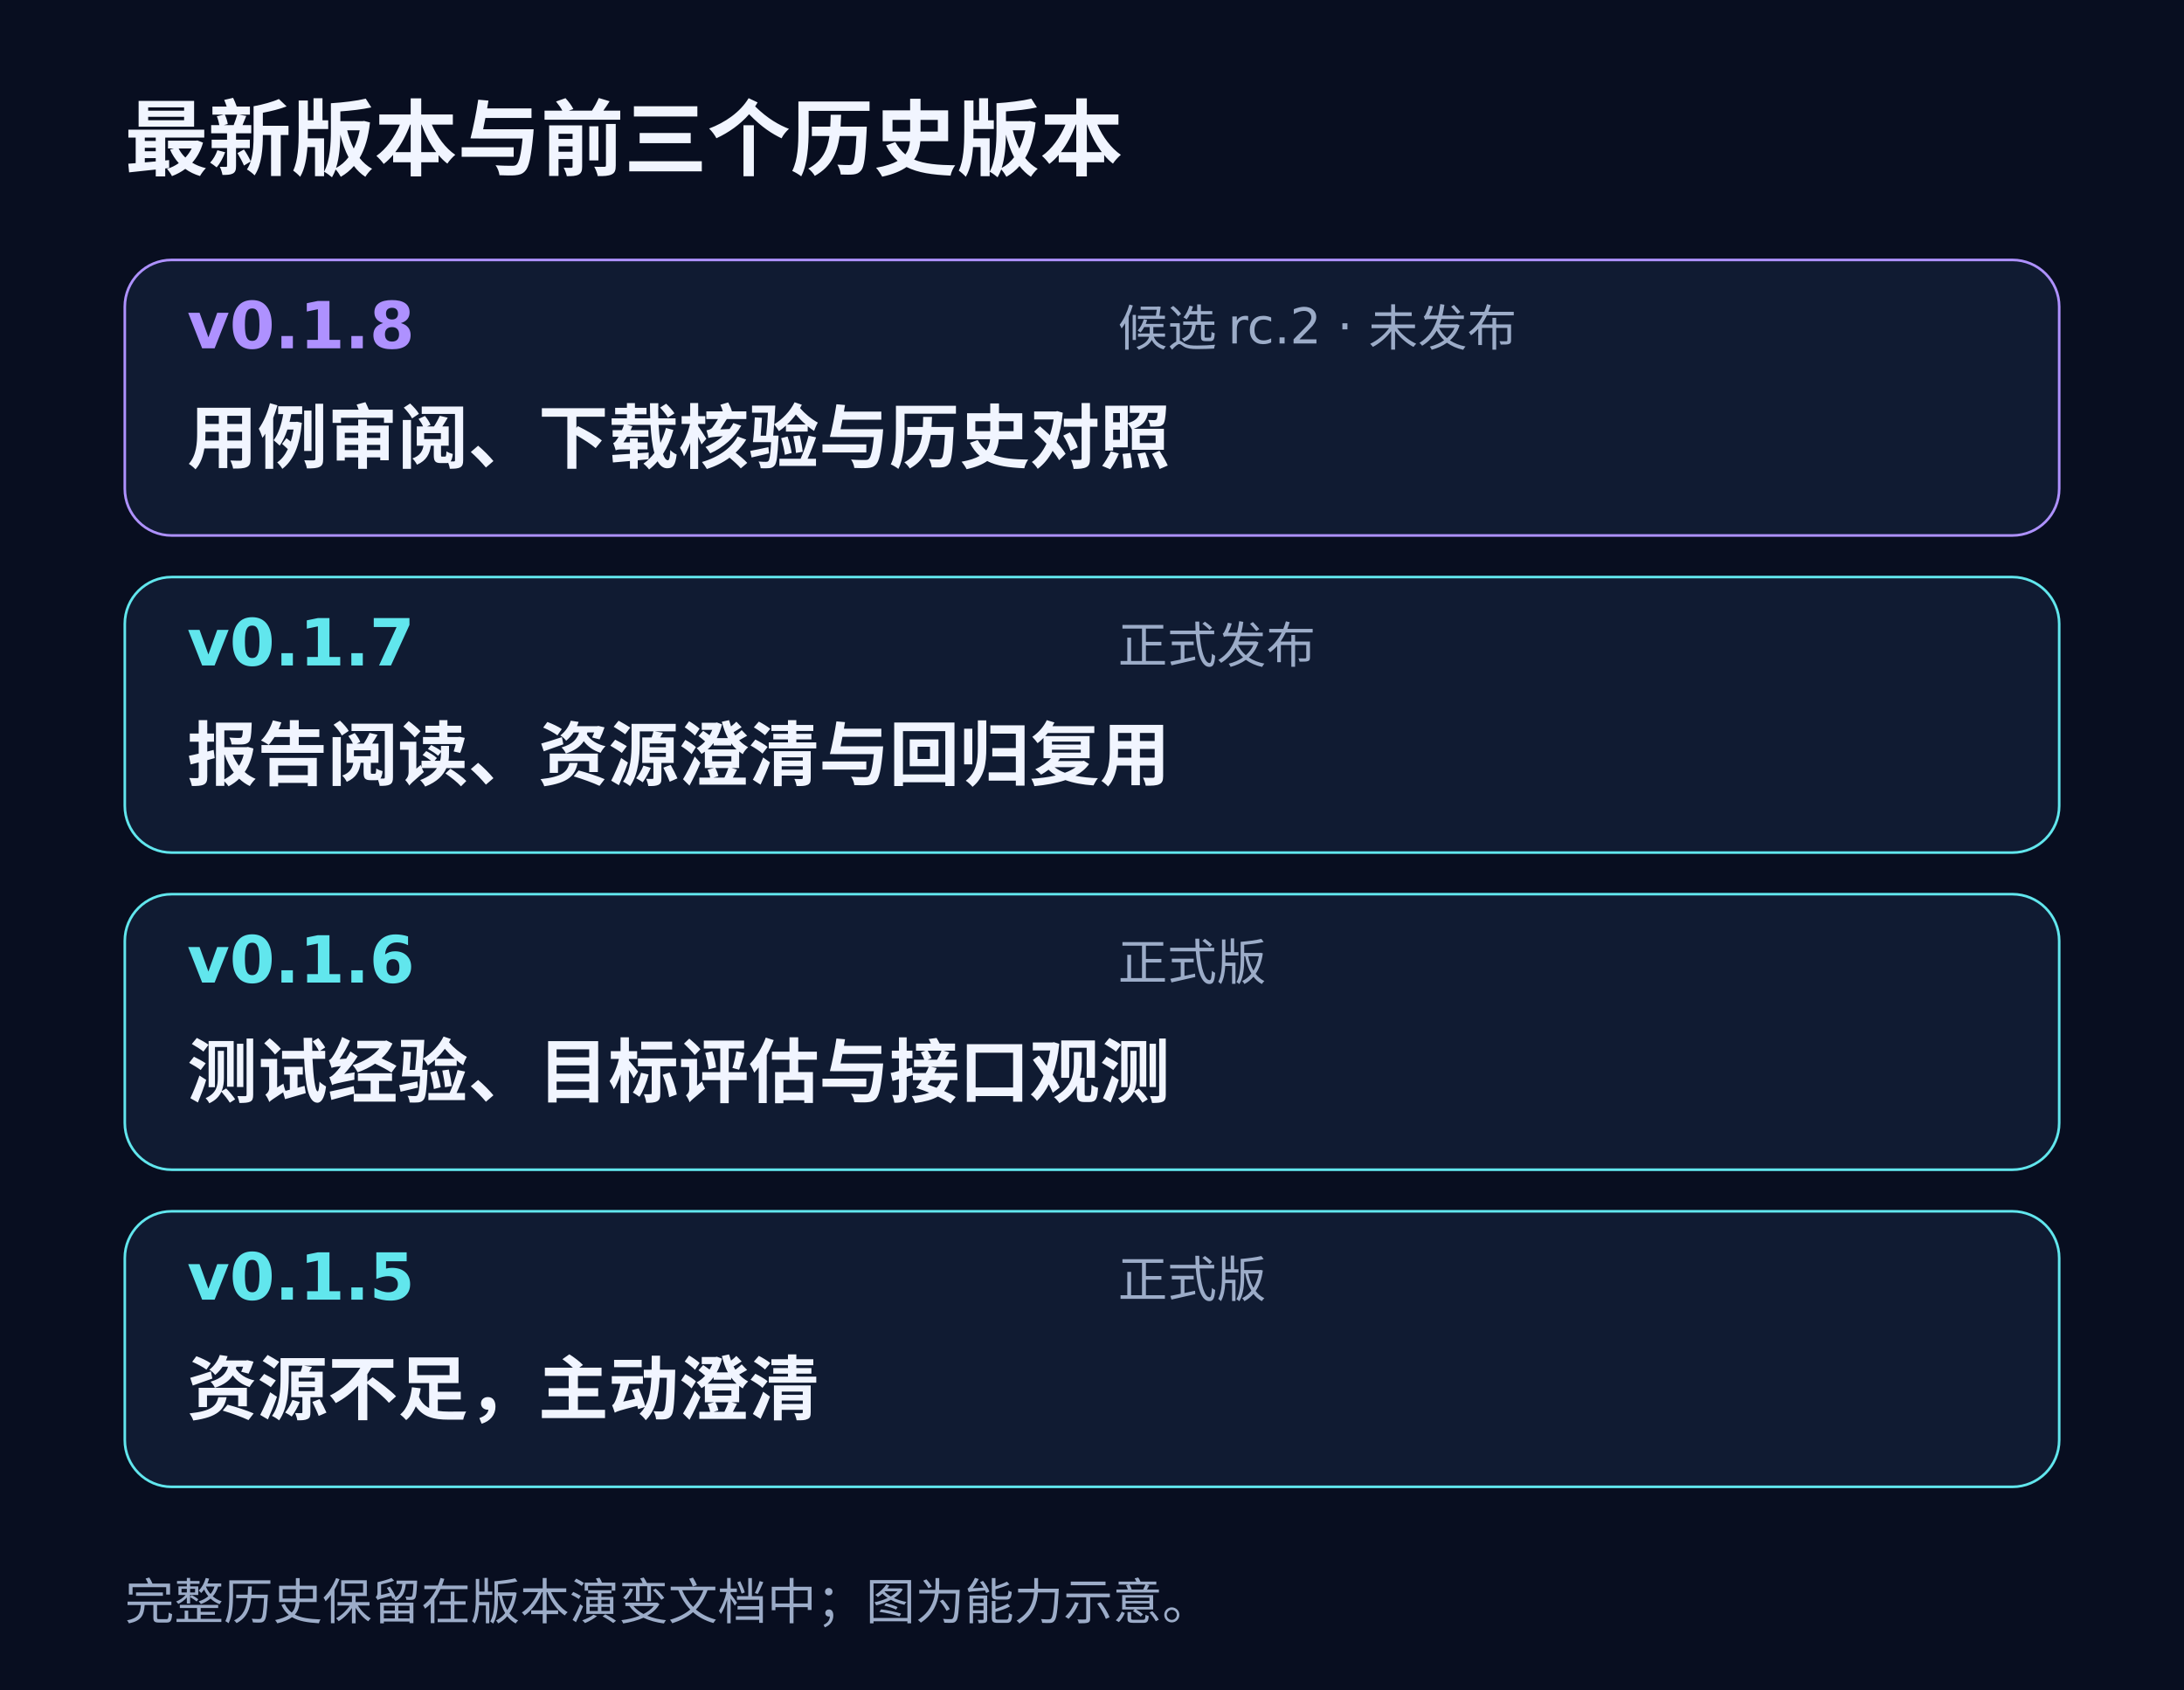
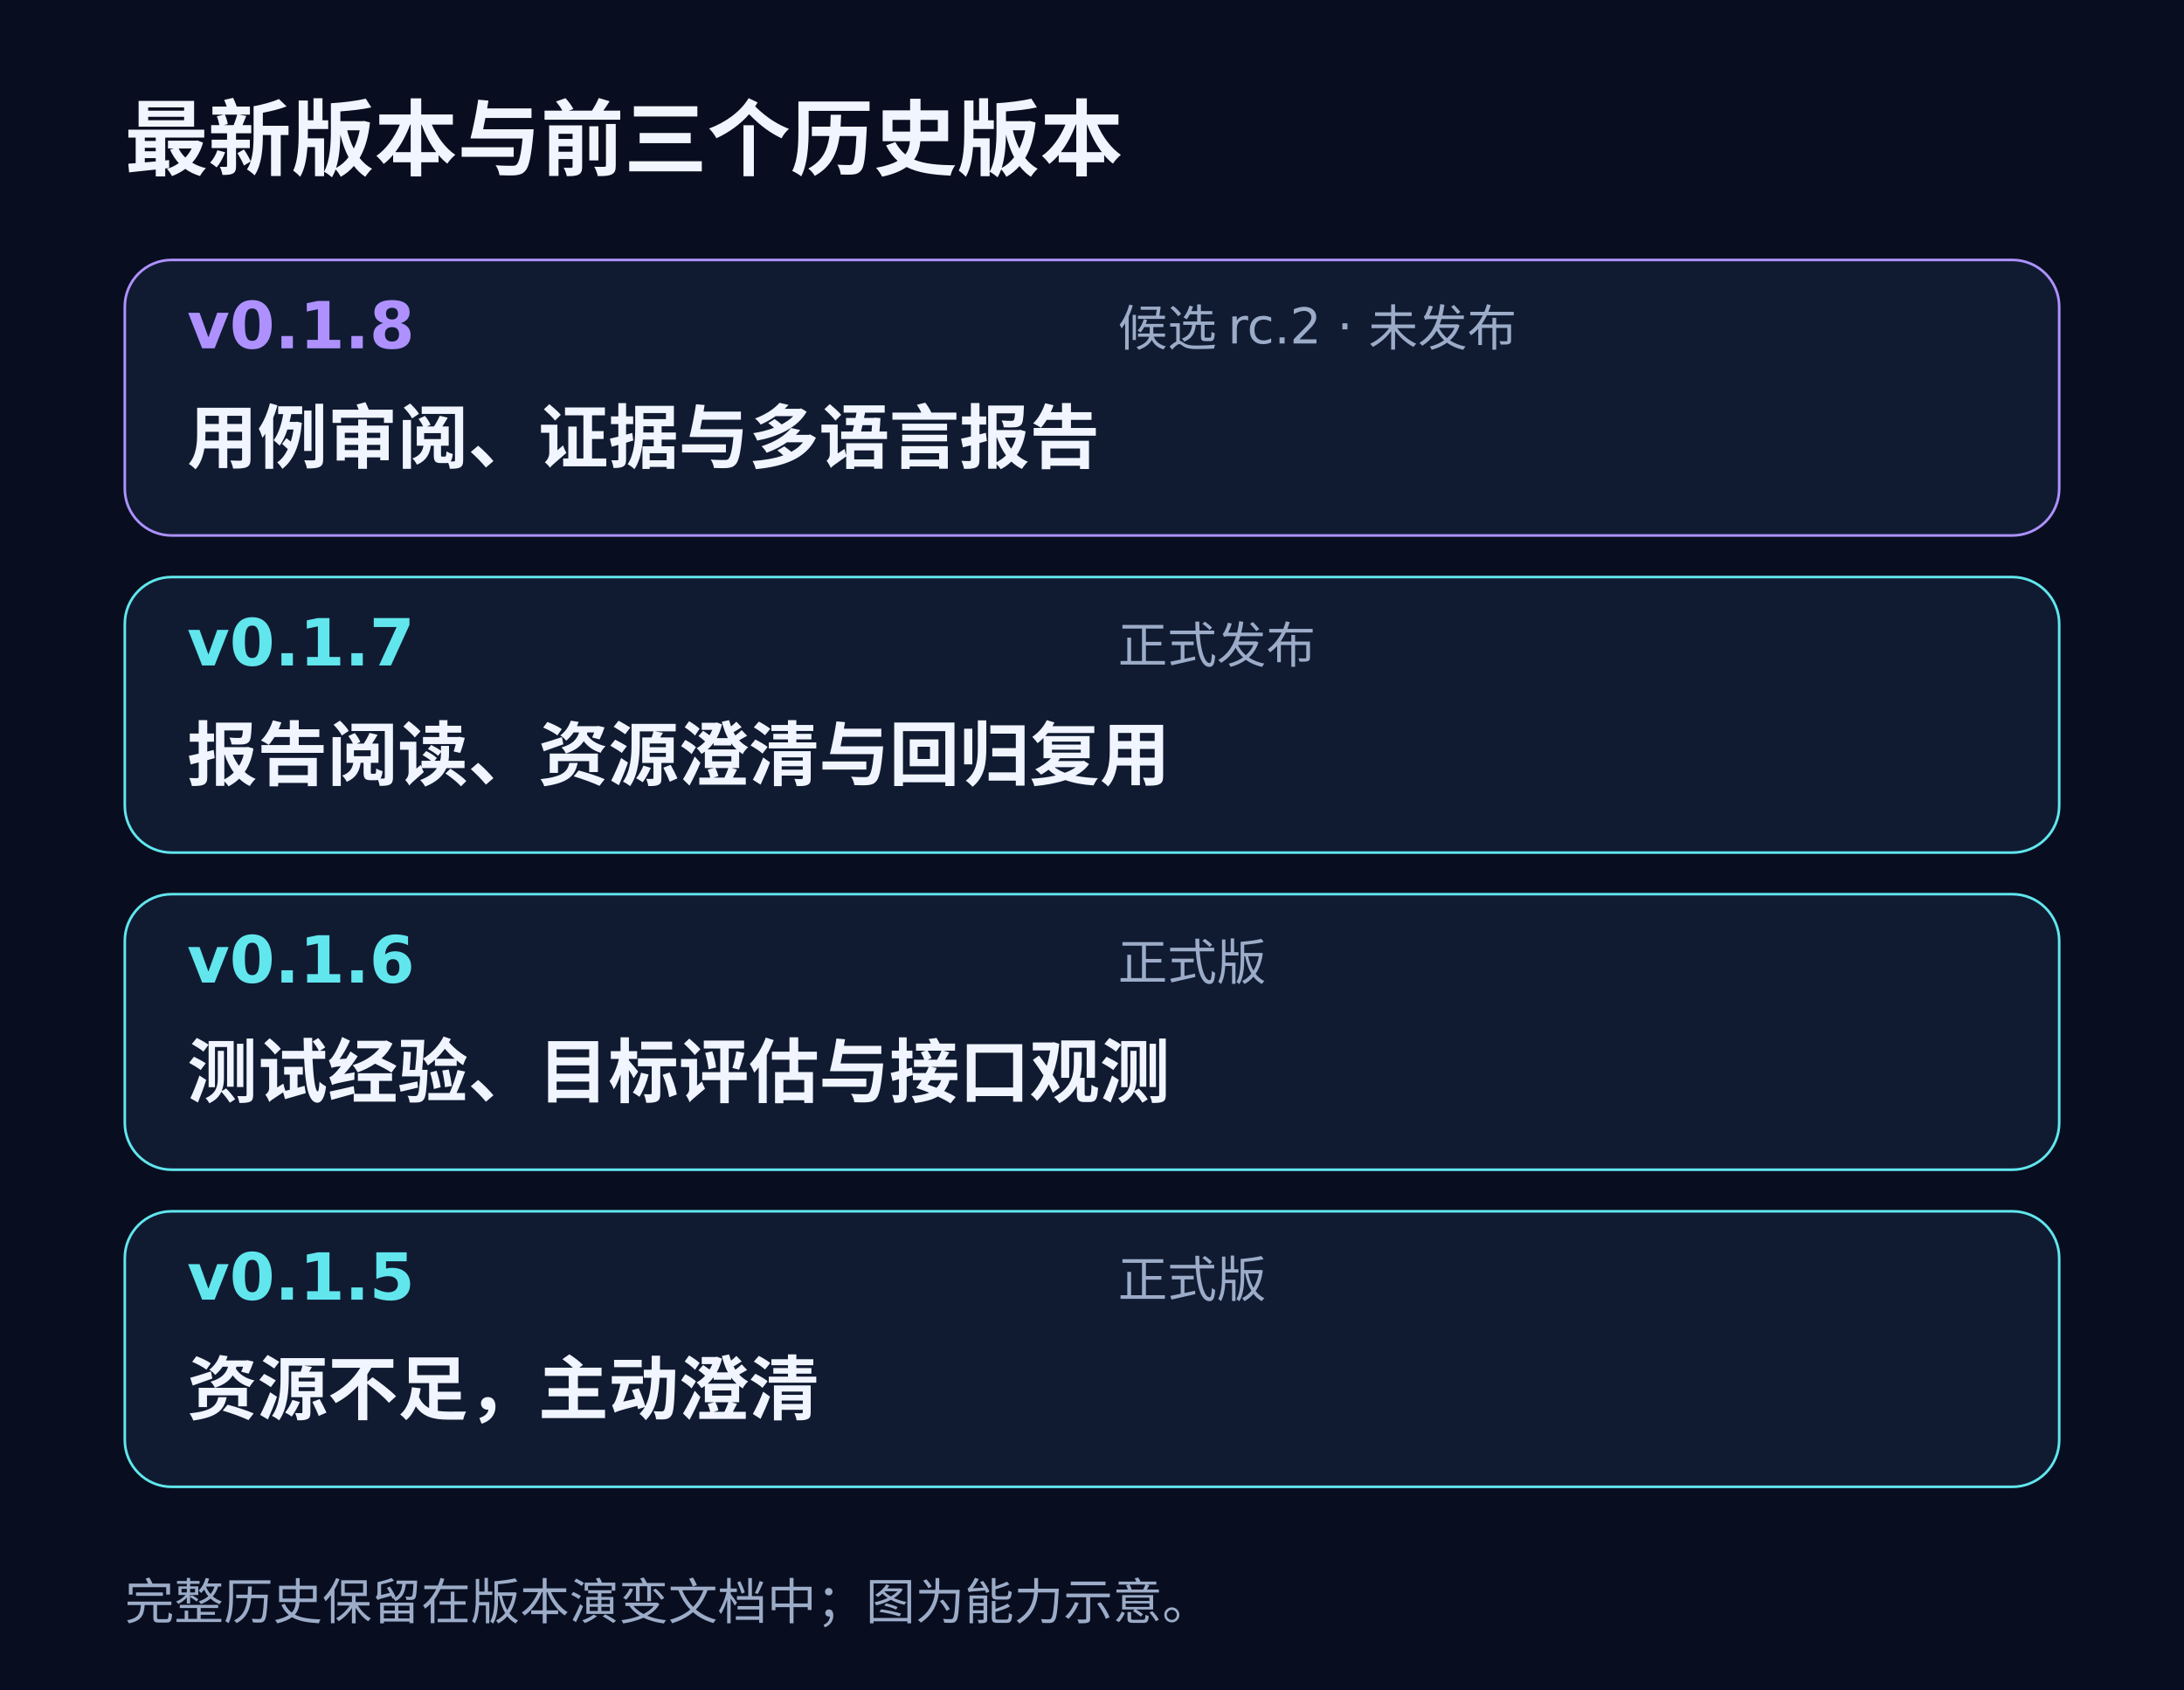
<svg xmlns="http://www.w3.org/2000/svg" width="840" height="650" viewBox="0 0 840 650" role="img" aria-label="最近四个版本 — README 概览">
  <defs>
    <linearGradient id="g">
      <stop stop-color="#61e6ed" />
      <stop offset="1" stop-color="#ae91ff" />
    </linearGradient>
    <marker id="arrow" markerWidth="8" markerHeight="8" refX="7" refY="4" orient="auto">
      <path d="M0,0 L8,4 L0,8" fill="#61e6ed" />
    </marker>
  </defs>
  <g font-family="DejaVu Sans, Noto Sans CJK SC, sans-serif">
    <rect x="0" y="0" width="840" height="650" rx="0" fill="#080e20" stroke="#080e20" />
    <path d="M0,2 H840" stroke="url(#g)" stroke-width="4" />
    <text x="48" y="65" font-size="32" fill="#f1f5ff" font-weight="700">最新版本与前三个历史版本</text>
    <rect x="48" y="100" width="744" height="106" rx="18" fill="#101b32" stroke="#ae91ff" />
    <text x="72" y="134" font-size="25" fill="#ae91ff" font-weight="700">v0.1.8</text>
    <text x="430" y="133" font-size="19" fill="#9cacc8" font-weight="400">候选 rc.2 · 未发布</text>
-     <text x="72" y="178" font-size="27" fill="#f1f5ff" font-weight="700">用例审阅、下载核验与历史对照</text>
+     <text x="72" y="178" font-size="27" fill="#f1f5ff" font-weight="700">用例审阅、证据与多语言报告</text>
    <rect x="48" y="222" width="744" height="106" rx="18" fill="#101b32" stroke="#61e6ed" />
    <text x="72" y="256" font-size="25" fill="#61e6ed" font-weight="700">v0.1.7</text>
    <text x="430" y="255" font-size="19" fill="#9cacc8" font-weight="400">正式发布</text>
    <text x="72" y="300" font-size="27" fill="#f1f5ff" font-weight="700">报告阅读、资源澄清与回归复用</text>
    <rect x="48" y="344" width="744" height="106" rx="18" fill="#101b32" stroke="#61e6ed" />
    <text x="72" y="378" font-size="25" fill="#61e6ed" font-weight="700">v0.1.6</text>
    <text x="430" y="377" font-size="19" fill="#9cacc8" font-weight="400">正式版</text>
    <text x="72" y="422" font-size="27" fill="#f1f5ff" font-weight="700">测试经验、目标评估与接口观测</text>
    <rect x="48" y="466" width="744" height="106" rx="18" fill="#101b32" stroke="#61e6ed" />
    <text x="72" y="500" font-size="25" fill="#61e6ed" font-weight="700">v0.1.5</text>
    <text x="430" y="499" font-size="19" fill="#9cacc8" font-weight="400">正式版</text>
    <text x="72" y="544" font-size="27" fill="#f1f5ff" font-weight="700">资源不足，主动澄清</text>
    <text x="48" y="623" font-size="19" fill="#9cacc8" font-weight="400">完整历史保留在版本演变文档中；图为能力示意。</text>
  </g>
</svg>
